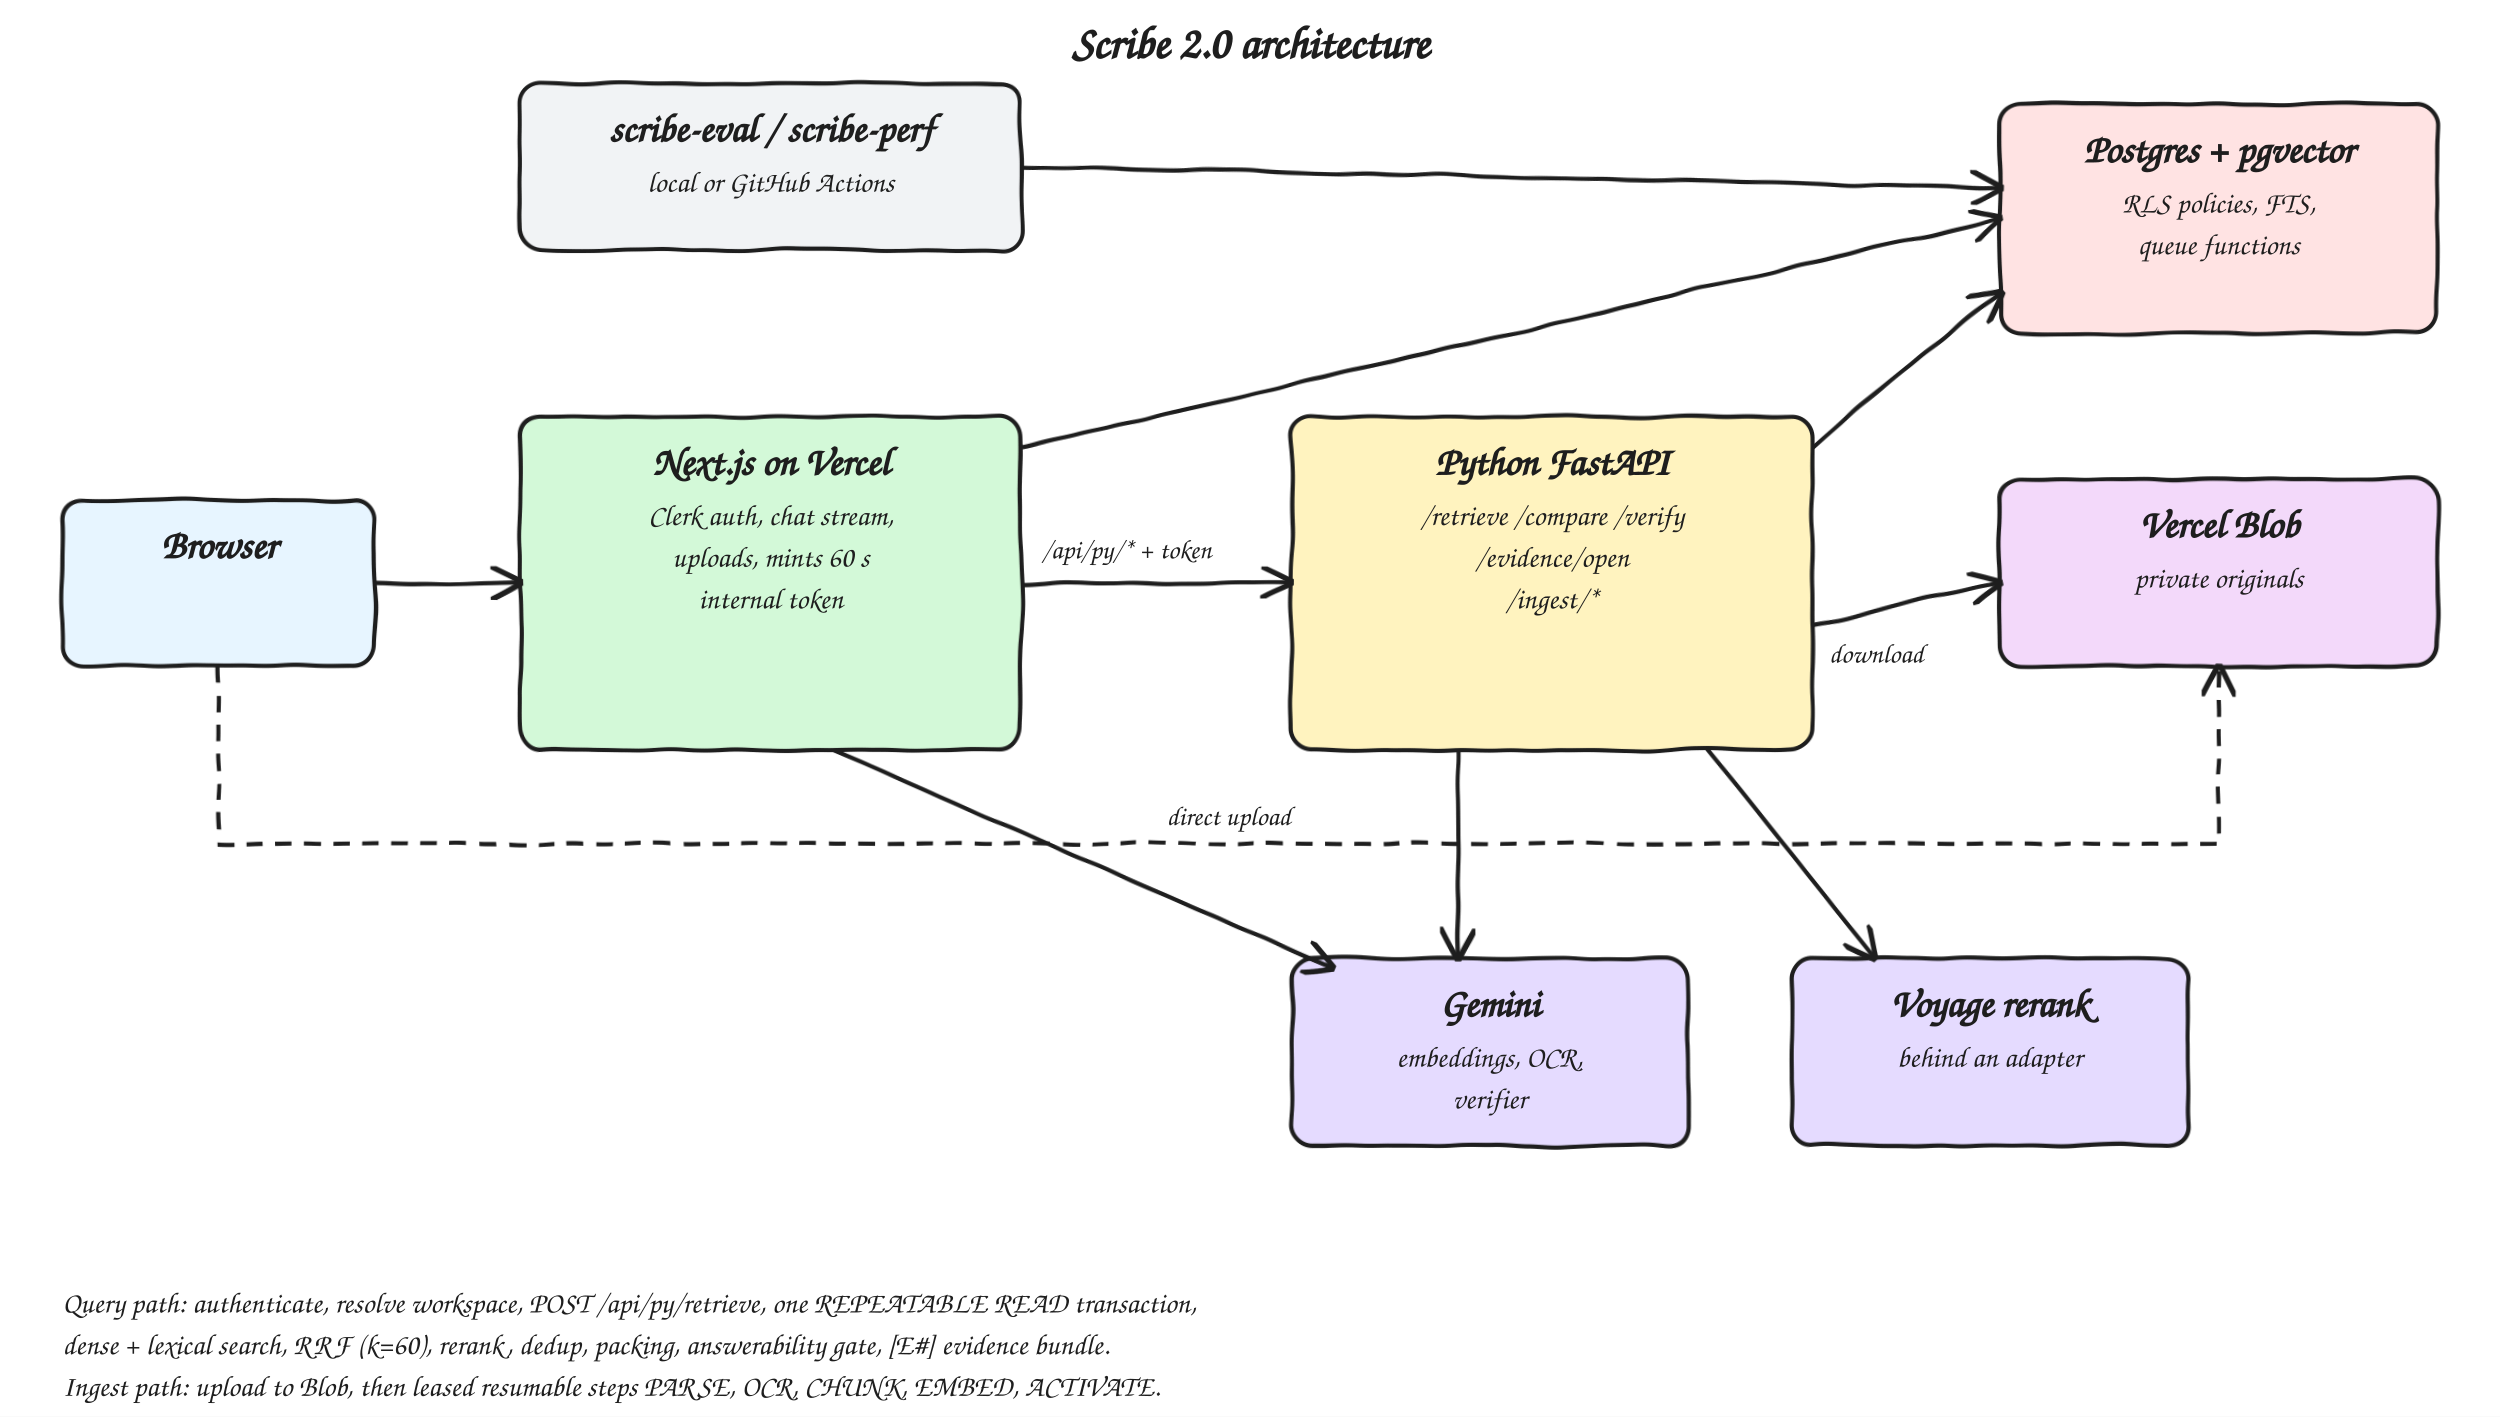
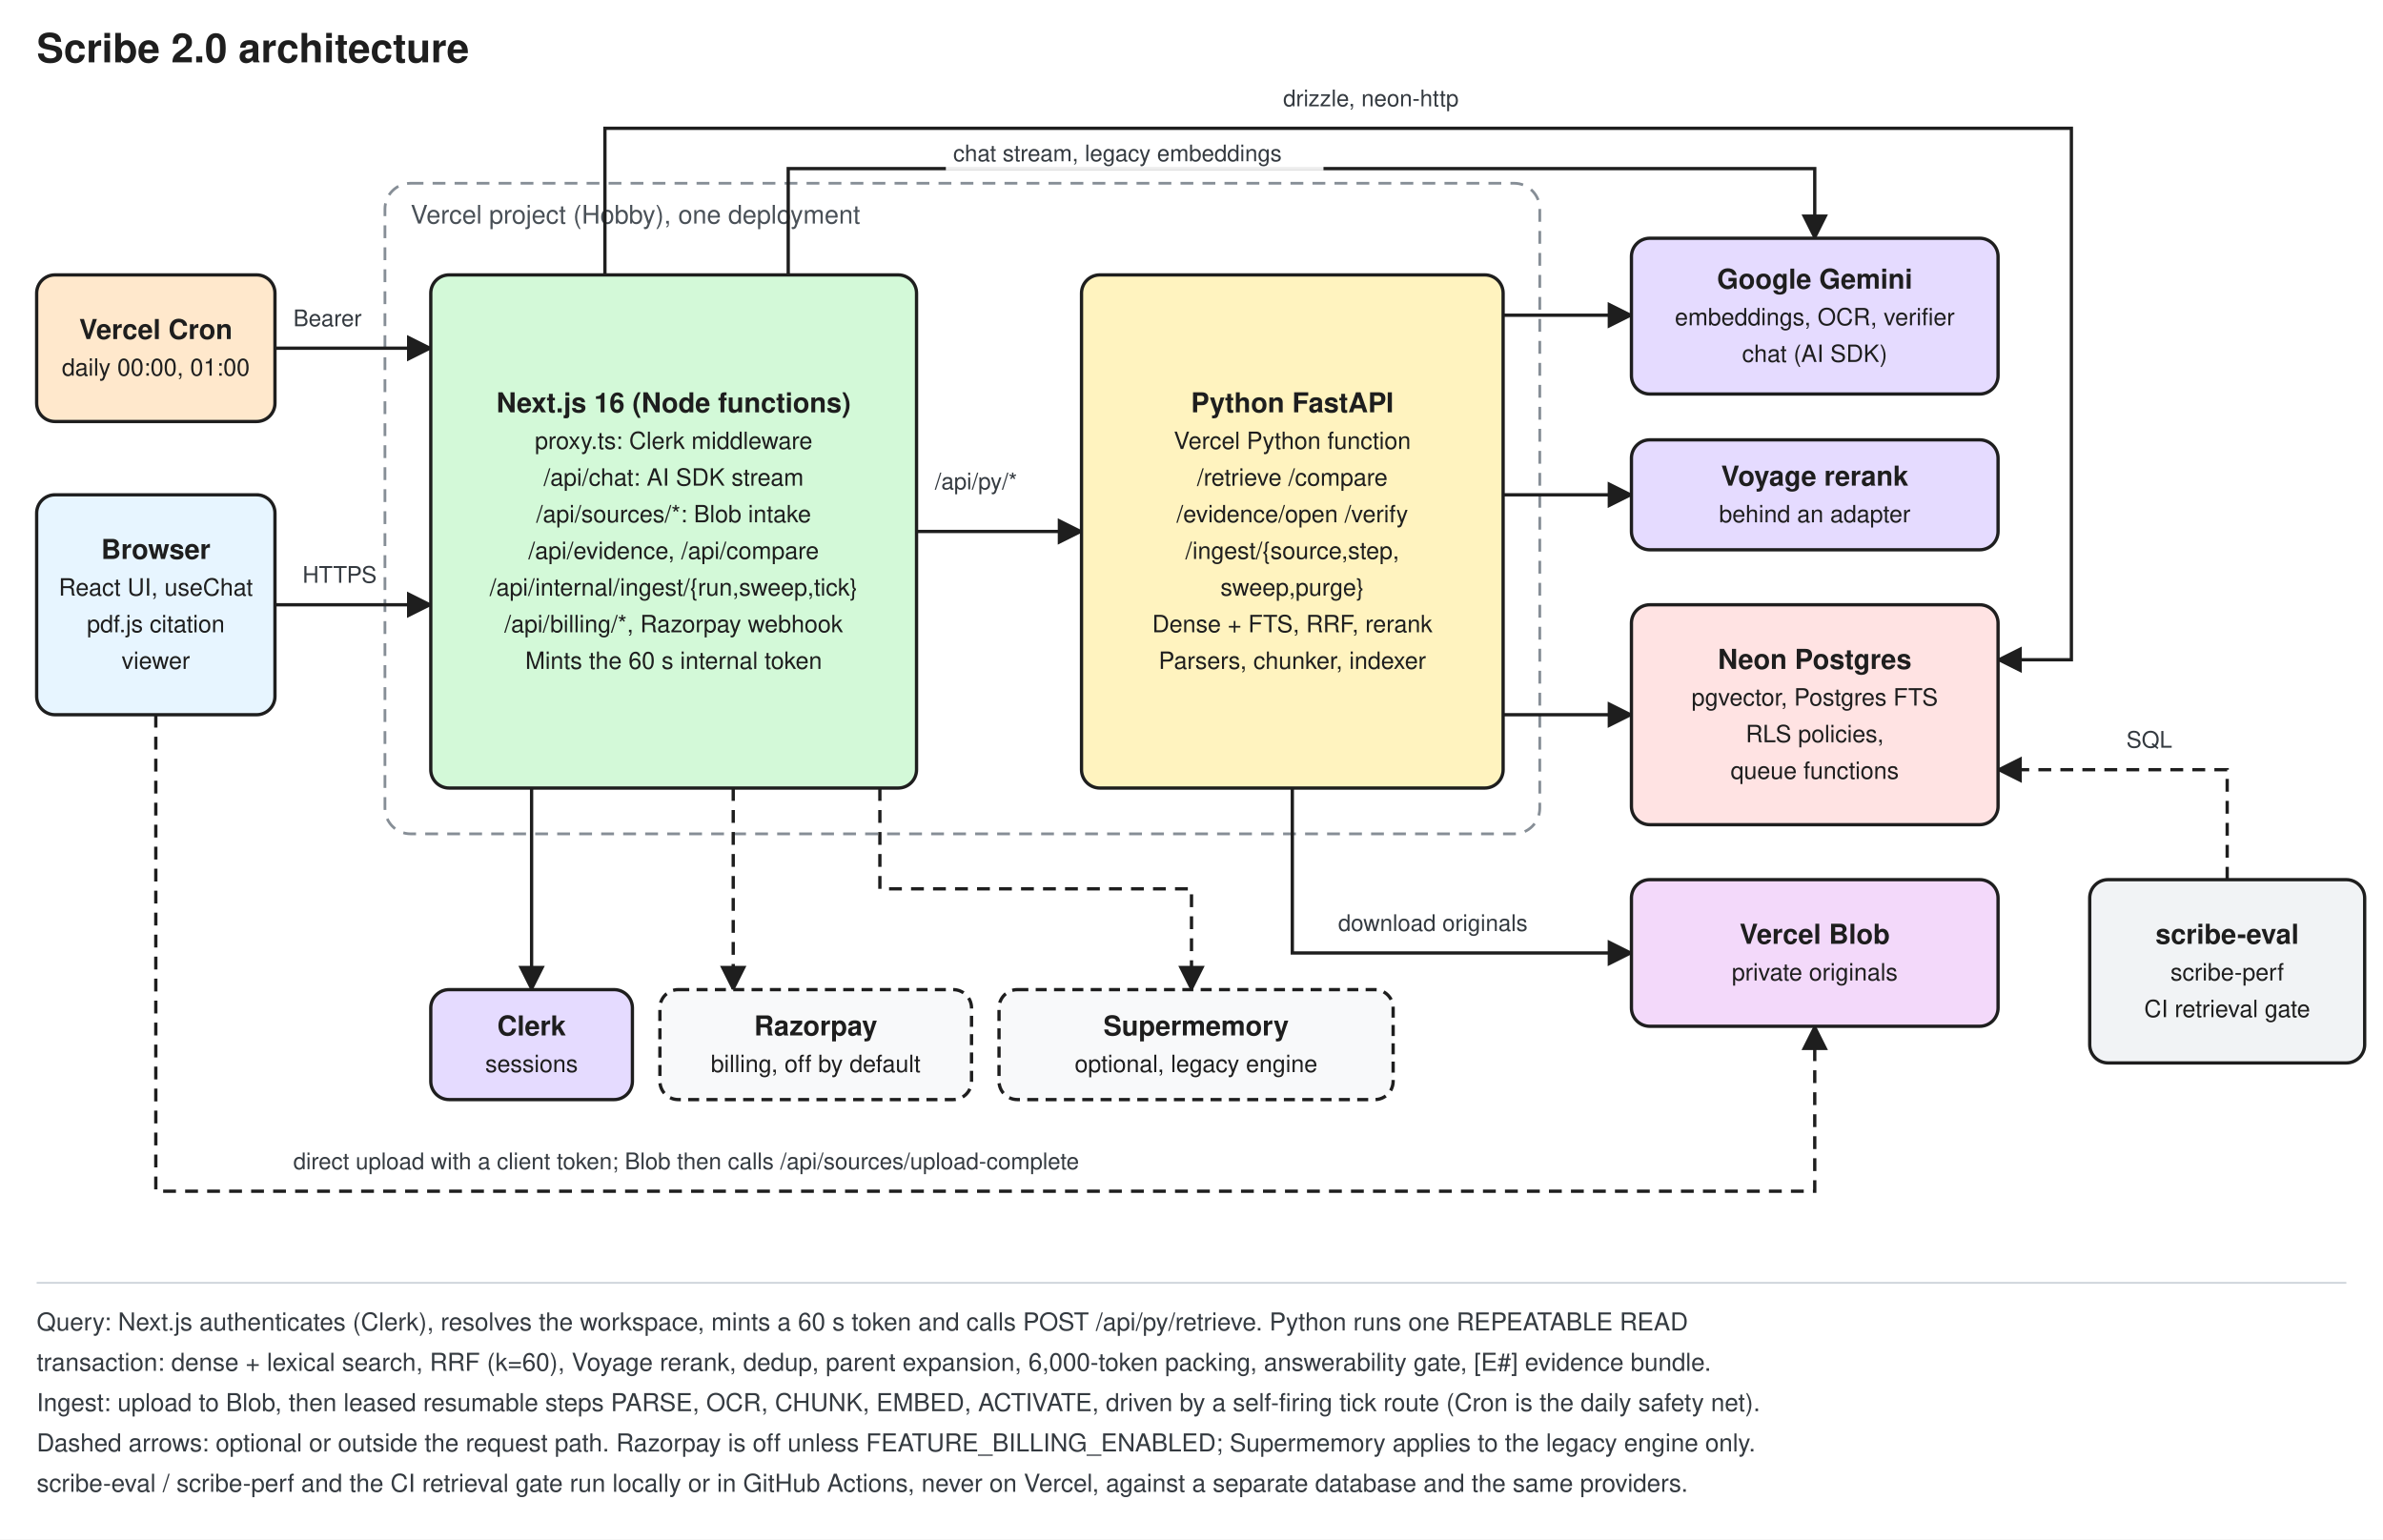
- <svg xmlns="http://www.w3.org/2000/svg" viewBox="0 0 1200 680" width="1200" height="680" role="img" aria-label="Scribe 2.0 architecture">
+ <svg xmlns="http://www.w3.org/2000/svg" viewBox="0 0 1300 840" width="1300" height="840" role="img" aria-label="Scribe 2.0 architecture">
  <defs>
-     <filter id="rough">
-       <feTurbulence type="fractalNoise" baseFrequency="0.03" numOctaves="2" seed="4" />
-       <feDisplacementMap in="SourceGraphic" scale="3" />
-     </filter>
-     <marker id="ah" viewBox="0 0 10 10" refX="9" refY="5" markerWidth="8" markerHeight="8" orient="auto-start-reverse">
-       <path d="M0 0L10 5L0 10" fill="none" stroke="#1e1e1e" stroke-width="1.6" />
+     <marker id="ah" viewBox="0 0 10 10" refX="9" refY="5" markerWidth="8" markerHeight="8" orient="auto">
+       <path d="M0 0L10 5L0 10z" fill="#1e1e1e" />
    </marker>
  </defs>
-   <rect width="1200" height="680" fill="#ffffff" />
-   <g font-family="&quot;Virgil&quot;,&quot;Segoe Print&quot;,&quot;Bradley Hand&quot;,&quot;Comic Sans MS&quot;,cursive" fill="#1e1e1e" text-anchor="middle">
-     <text x="600.0" y="28" font-size="22" font-weight="bold">Scribe 2.0 architecture</text>
-     <g filter="url(#rough)">
-       <rect x="30" y="240" width="150" height="80" rx="10" fill="#e7f5ff" stroke="#1e1e1e" stroke-width="2" />
-       <rect x="250" y="200" width="240" height="160" rx="10" fill="#d3f9d8" stroke="#1e1e1e" stroke-width="2" />
-       <rect x="620" y="200" width="250" height="160" rx="10" fill="#fff3bf" stroke="#1e1e1e" stroke-width="2" />
-       <rect x="960" y="50" width="210" height="110" rx="10" fill="#ffe3e3" stroke="#1e1e1e" stroke-width="2" />
-       <rect x="960" y="230" width="210" height="90" rx="10" fill="#f3d9fa" stroke="#1e1e1e" stroke-width="2" />
-       <rect x="620" y="460" width="190" height="90" rx="10" fill="#e5dbff" stroke="#1e1e1e" stroke-width="2" />
-       <rect x="860" y="460" width="190" height="90" rx="10" fill="#e5dbff" stroke="#1e1e1e" stroke-width="2" />
-       <rect x="250" y="40" width="240" height="80" rx="10" fill="#f1f3f5" stroke="#1e1e1e" stroke-width="2" />
-       <path d="M180 280 L250 280" fill="none" stroke="#1e1e1e" stroke-width="2" marker-end="url(#ah)" />
-       <path d="M490 280 L620 280" fill="none" stroke="#1e1e1e" stroke-width="2" marker-end="url(#ah)" />
-       <path d="M490 215 L960 105" fill="none" stroke="#1e1e1e" stroke-width="2" marker-end="url(#ah)" />
-       <path d="M870 215 L960 140" fill="none" stroke="#1e1e1e" stroke-width="2" marker-end="url(#ah)" />
-       <path d="M870 300 L960 280" fill="none" stroke="#1e1e1e" stroke-width="2" marker-end="url(#ah)" />
-       <path d="M105 320 L105 405 L1065 405 L1065 320" fill="none" stroke="#1e1e1e" stroke-width="2" stroke-dasharray="8 6" marker-end="url(#ah)" />
-       <path d="M700 360 L700 460" fill="none" stroke="#1e1e1e" stroke-width="2" marker-end="url(#ah)" />
-       <path d="M400 360 L640 465" fill="none" stroke="#1e1e1e" stroke-width="2" marker-end="url(#ah)" />
-       <path d="M820 360 L900 460" fill="none" stroke="#1e1e1e" stroke-width="2" marker-end="url(#ah)" />
-       <path d="M490 80 L960 90" fill="none" stroke="#1e1e1e" stroke-width="2" marker-end="url(#ah)" />
-     </g>
-     <text x="105.0" y="268" font-size="19" font-weight="bold">Browser</text>
-     <text x="370.0" y="228" font-size="19" font-weight="bold">Next.js on Vercel</text>
-     <text x="370.0" y="252" font-size="14">Clerk auth, chat stream,</text>
-     <text x="370.0" y="272" font-size="14">uploads, mints 60 s</text>
-     <text x="370.0" y="292" font-size="14">internal token</text>
-     <text x="745.0" y="228" font-size="19" font-weight="bold">Python FastAPI</text>
-     <text x="745.0" y="252" font-size="14">/retrieve /compare /verify</text>
-     <text x="745.0" y="272" font-size="14">/evidence/open</text>
-     <text x="745.0" y="292" font-size="14">/ingest/*</text>
-     <text x="1065.0" y="78" font-size="19" font-weight="bold">Postgres + pgvector</text>
-     <text x="1065.0" y="102" font-size="14">RLS policies, FTS,</text>
-     <text x="1065.0" y="122" font-size="14">queue functions</text>
-     <text x="1065.0" y="258" font-size="19" font-weight="bold">Vercel Blob</text>
-     <text x="1065.0" y="282" font-size="14">private originals</text>
-     <text x="715.0" y="488" font-size="19" font-weight="bold">Gemini</text>
-     <text x="715.0" y="512" font-size="14">embeddings, OCR,</text>
-     <text x="715.0" y="532" font-size="14">verifier</text>
-     <text x="955.0" y="488" font-size="19" font-weight="bold">Voyage rerank</text>
-     <text x="955.0" y="512" font-size="14">behind an adapter</text>
-     <text x="370.0" y="68" font-size="19" font-weight="bold">scribe-eval / scribe-perf</text>
-     <text x="370.0" y="92" font-size="14">local or GitHub Actions</text>
-     <text x="500" y="268" font-size="13" text-anchor="start">/api/py/* + token</text>
-     <text x="878" y="318" font-size="13" text-anchor="start">download</text>
-     <text x="560" y="396" font-size="13" text-anchor="start">direct upload</text>
-     <text x="30" y="630" font-size="14" text-anchor="start">Query path: authenticate, resolve workspace, POST /api/py/retrieve, one REPEATABLE READ transaction,</text>
-     <text x="30" y="650" font-size="14" text-anchor="start">dense + lexical search, RRF (k=60), rerank, dedup, packing, answerability gate, [E#] evidence bundle.</text>
-     <text x="30" y="670" font-size="14" text-anchor="start">Ingest path: upload to Blob, then leased resumable steps PARSE, OCR, CHUNK, EMBED, ACTIVATE.</text>
+   <rect width="1300" height="840" fill="#ffffff" />
+   <g font-family="Helvetica, Arial, sans-serif" fill="#1e1e1e">
+     <text x="20" y="34" font-size="22" font-weight="bold">Scribe 2.0 architecture</text>
+     <rect x="210" y="100" width="630" height="355" rx="14" fill="none" stroke="#868e96" stroke-width="1.5" stroke-dasharray="7 5" />
+     <text x="224" y="122" font-size="14" fill="#495057">Vercel project (Hobby), one deployment</text>
+     <path d="M150 330 L235 330" fill="none" stroke="#1e1e1e" stroke-width="1.8" marker-end="url(#ah)" />
+     <path d="M150 190 L235 190" fill="none" stroke="#1e1e1e" stroke-width="1.8" marker-end="url(#ah)" />
+     <path d="M500 290 L590 290" fill="none" stroke="#1e1e1e" stroke-width="1.8" marker-end="url(#ah)" />
+     <path d="M820 172 L890 172" fill="none" stroke="#1e1e1e" stroke-width="1.8" marker-end="url(#ah)" />
+     <path d="M820 270 L890 270" fill="none" stroke="#1e1e1e" stroke-width="1.8" marker-end="url(#ah)" />
+     <path d="M820 390 L890 390" fill="none" stroke="#1e1e1e" stroke-width="1.8" marker-end="url(#ah)" />
+     <path d="M705 430 L705 520 L890 520" fill="none" stroke="#1e1e1e" stroke-width="1.8" marker-end="url(#ah)" />
+     <path d="M330 150 L330 70 L1130 70 L1130 360 L1090 360" fill="none" stroke="#1e1e1e" stroke-width="1.8" marker-end="url(#ah)" />
+     <path d="M430 150 L430 92 L990 92 L990 130" fill="none" stroke="#1e1e1e" stroke-width="1.8" marker-end="url(#ah)" />
+     <path d="M290 430 L290 540" fill="none" stroke="#1e1e1e" stroke-width="1.8" marker-end="url(#ah)" />
+     <path d="M400 430 L400 540" fill="none" stroke="#1e1e1e" stroke-width="1.8" stroke-dasharray="7 5" marker-end="url(#ah)" />
+     <path d="M480 430 L480 485 L650 485 L650 540" fill="none" stroke="#1e1e1e" stroke-width="1.8" stroke-dasharray="7 5" marker-end="url(#ah)" />
+     <path d="M85 390 L85 650 L990 650 L990 560" fill="none" stroke="#1e1e1e" stroke-width="1.8" stroke-dasharray="7 5" marker-end="url(#ah)" />
+     <path d="M1215 480 L1215 420 L1090 420" fill="none" stroke="#1e1e1e" stroke-width="1.8" stroke-dasharray="7 5" marker-end="url(#ah)" />
+     <rect x="20" y="270" width="130" height="120" rx="10" fill="#e7f5ff" stroke="#1e1e1e" stroke-width="1.8" />
+     <text x="85.0" y="305.0" text-anchor="middle" font-size="15" font-weight="bold">Browser</text>
+     <text x="85.0" y="325.0" text-anchor="middle" font-size="13">React UI, useChat</text>
+     <text x="85.0" y="345.0" text-anchor="middle" font-size="13">pdf.js citation</text>
+     <text x="85.0" y="365.0" text-anchor="middle" font-size="13">viewer</text>
+     <rect x="20" y="150" width="130" height="80" rx="10" fill="#ffe8cc" stroke="#1e1e1e" stroke-width="1.8" />
+     <text x="85.0" y="185.0" text-anchor="middle" font-size="15" font-weight="bold">Vercel Cron</text>
+     <text x="85.0" y="205.0" text-anchor="middle" font-size="13">daily 00:00, 01:00</text>
+     <rect x="235" y="150" width="265" height="280" rx="10" fill="#d3f9d8" stroke="#1e1e1e" stroke-width="1.8" />
+     <text x="367.5" y="225.0" text-anchor="middle" font-size="15" font-weight="bold">Next.js 16 (Node functions)</text>
+     <text x="367.5" y="245.0" text-anchor="middle" font-size="13">proxy.ts: Clerk middleware</text>
+     <text x="367.5" y="265.0" text-anchor="middle" font-size="13">/api/chat: AI SDK stream</text>
+     <text x="367.5" y="285.0" text-anchor="middle" font-size="13">/api/sources/*: Blob intake</text>
+     <text x="367.5" y="305.0" text-anchor="middle" font-size="13">/api/evidence, /api/compare</text>
+     <text x="367.5" y="325.0" text-anchor="middle" font-size="13">/api/internal/ingest/{run,sweep,tick}</text>
+     <text x="367.5" y="345.0" text-anchor="middle" font-size="13">/api/billing/*, Razorpay webhook</text>
+     <text x="367.5" y="365.0" text-anchor="middle" font-size="13">Mints the 60 s internal token</text>
+     <rect x="590" y="150" width="230" height="280" rx="10" fill="#fff3bf" stroke="#1e1e1e" stroke-width="1.8" />
+     <text x="705.0" y="225.0" text-anchor="middle" font-size="15" font-weight="bold">Python FastAPI</text>
+     <text x="705.0" y="245.0" text-anchor="middle" font-size="13">Vercel Python function</text>
+     <text x="705.0" y="265.0" text-anchor="middle" font-size="13">/retrieve  /compare</text>
+     <text x="705.0" y="285.0" text-anchor="middle" font-size="13">/evidence/open  /verify</text>
+     <text x="705.0" y="305.0" text-anchor="middle" font-size="13">/ingest/{source,step,</text>
+     <text x="705.0" y="325.0" text-anchor="middle" font-size="13">sweep,purge}</text>
+     <text x="705.0" y="345.0" text-anchor="middle" font-size="13">Dense + FTS, RRF, rerank</text>
+     <text x="705.0" y="365.0" text-anchor="middle" font-size="13">Parsers, chunker, indexer</text>
+     <rect x="235" y="540" width="110" height="60" rx="10" fill="#e5dbff" stroke="#1e1e1e" stroke-width="1.8" />
+     <text x="290.0" y="565.0" text-anchor="middle" font-size="15" font-weight="bold">Clerk</text>
+     <text x="290.0" y="585.0" text-anchor="middle" font-size="13">sessions</text>
+     <rect x="360" y="540" width="170" height="60" rx="10" fill="#f8f9fa" stroke="#1e1e1e" stroke-width="1.8" stroke-dasharray="6 4" />
+     <text x="445.0" y="565.0" text-anchor="middle" font-size="15" font-weight="bold">Razorpay</text>
+     <text x="445.0" y="585.0" text-anchor="middle" font-size="13">billing, off by default</text>
+     <rect x="545" y="540" width="215" height="60" rx="10" fill="#f8f9fa" stroke="#1e1e1e" stroke-width="1.8" stroke-dasharray="6 4" />
+     <text x="652.5" y="565.0" text-anchor="middle" font-size="15" font-weight="bold">Supermemory</text>
+     <text x="652.5" y="585.0" text-anchor="middle" font-size="13">optional, legacy engine</text>
+     <rect x="890" y="130" width="200" height="85" rx="10" fill="#e5dbff" stroke="#1e1e1e" stroke-width="1.8" />
+     <text x="990.0" y="157.5" text-anchor="middle" font-size="15" font-weight="bold">Google Gemini</text>
+     <text x="990.0" y="177.5" text-anchor="middle" font-size="13">embeddings, OCR, verifier</text>
+     <text x="990.0" y="197.5" text-anchor="middle" font-size="13">chat (AI SDK)</text>
+     <rect x="890" y="240" width="200" height="60" rx="10" fill="#e5dbff" stroke="#1e1e1e" stroke-width="1.8" />
+     <text x="990.0" y="265.0" text-anchor="middle" font-size="15" font-weight="bold">Voyage rerank</text>
+     <text x="990.0" y="285.0" text-anchor="middle" font-size="13">behind an adapter</text>
+     <rect x="890" y="330" width="200" height="120" rx="10" fill="#ffe3e3" stroke="#1e1e1e" stroke-width="1.8" />
+     <text x="990.0" y="365.0" text-anchor="middle" font-size="15" font-weight="bold">Neon Postgres</text>
+     <text x="990.0" y="385.0" text-anchor="middle" font-size="13">pgvector, Postgres FTS</text>
+     <text x="990.0" y="405.0" text-anchor="middle" font-size="13">RLS policies,</text>
+     <text x="990.0" y="425.0" text-anchor="middle" font-size="13">queue functions</text>
+     <rect x="890" y="480" width="200" height="80" rx="10" fill="#f3d9fa" stroke="#1e1e1e" stroke-width="1.8" />
+     <text x="990.0" y="515.0" text-anchor="middle" font-size="15" font-weight="bold">Vercel Blob</text>
+     <text x="990.0" y="535.0" text-anchor="middle" font-size="13">private originals</text>
+     <rect x="1140" y="480" width="150" height="100" rx="10" fill="#f1f3f5" stroke="#1e1e1e" stroke-width="1.8" />
+     <text x="1215.0" y="515.0" text-anchor="middle" font-size="15" font-weight="bold">scribe-eval</text>
+     <text x="1215.0" y="535.0" text-anchor="middle" font-size="13">scribe-perf</text>
+     <text x="1215.0" y="555.0" text-anchor="middle" font-size="13">CI retrieval gate</text>
+     <rect x="161" y="305" width="41.0" height="18" fill="#ffffff" opacity="0.92" />
+     <text x="165" y="318" font-size="12.5" fill="#343a40">HTTPS</text>
+     <rect x="156" y="165" width="47.6" height="18" fill="#ffffff" opacity="0.92" />
+     <text x="160" y="178" font-size="12.5" fill="#343a40">Bearer</text>
+     <rect x="506" y="254" width="67.4" height="18" fill="#ffffff" opacity="0.92" />
+     <text x="510" y="267" font-size="12.5" fill="#343a40">/api/py/*</text>
+     <rect x="726" y="495" width="126.8" height="18" fill="#ffffff" opacity="0.92" />
+     <text x="730" y="508" font-size="12.5" fill="#343a40">download originals</text>
+     <rect x="696" y="45" width="126.8" height="18" fill="#ffffff" opacity="0.92" />
+     <text x="700" y="58" font-size="12.5" fill="#343a40">drizzle, neon-http</text>
+     <rect x="516" y="75" width="206.0" height="18" fill="#ffffff" opacity="0.92" />
+     <text x="520" y="88" font-size="12.5" fill="#343a40">chat stream, legacy embeddings</text>
+     <rect x="156" y="625" width="529.4" height="18" fill="#ffffff" opacity="0.92" />
+     <text x="160" y="638" font-size="12.5" fill="#343a40">direct upload with a client token; Blob then calls /api/sources/upload-complete</text>
+     <rect x="1156" y="395" width="27.8" height="18" fill="#ffffff" opacity="0.92" />
+     <text x="1160" y="408" font-size="12.5" fill="#343a40">SQL</text>
+     <line x1="20" y1="700" x2="1280" y2="700" stroke="#ced4da" />
+     <text x="20" y="726" font-size="13.5" fill="#343a40">Query: Next.js authenticates (Clerk), resolves the workspace, mints a 60 s token and calls POST /api/py/retrieve. Python runs one REPEATABLE READ</text>
+     <text x="20" y="748" font-size="13.5" fill="#343a40">transaction: dense + lexical search, RRF (k=60), Voyage rerank, dedup, parent expansion, 6,000-token packing, answerability gate, [E#] evidence bundle.</text>
+     <text x="20" y="770" font-size="13.5" fill="#343a40">Ingest: upload to Blob, then leased resumable steps PARSE, OCR, CHUNK, EMBED, ACTIVATE, driven by a self-firing tick route (Cron is the daily safety net).</text>
+     <text x="20" y="792" font-size="13.5" fill="#343a40">Dashed arrows: optional or outside the request path. Razorpay is off unless FEATURE_BILLING_ENABLED; Supermemory applies to the legacy engine only.</text>
+     <text x="20" y="814" font-size="13.5" fill="#343a40">scribe-eval / scribe-perf and the CI retrieval gate run locally or in GitHub Actions, never on Vercel, against a separate database and the same providers.</text>
  </g>
</svg>
